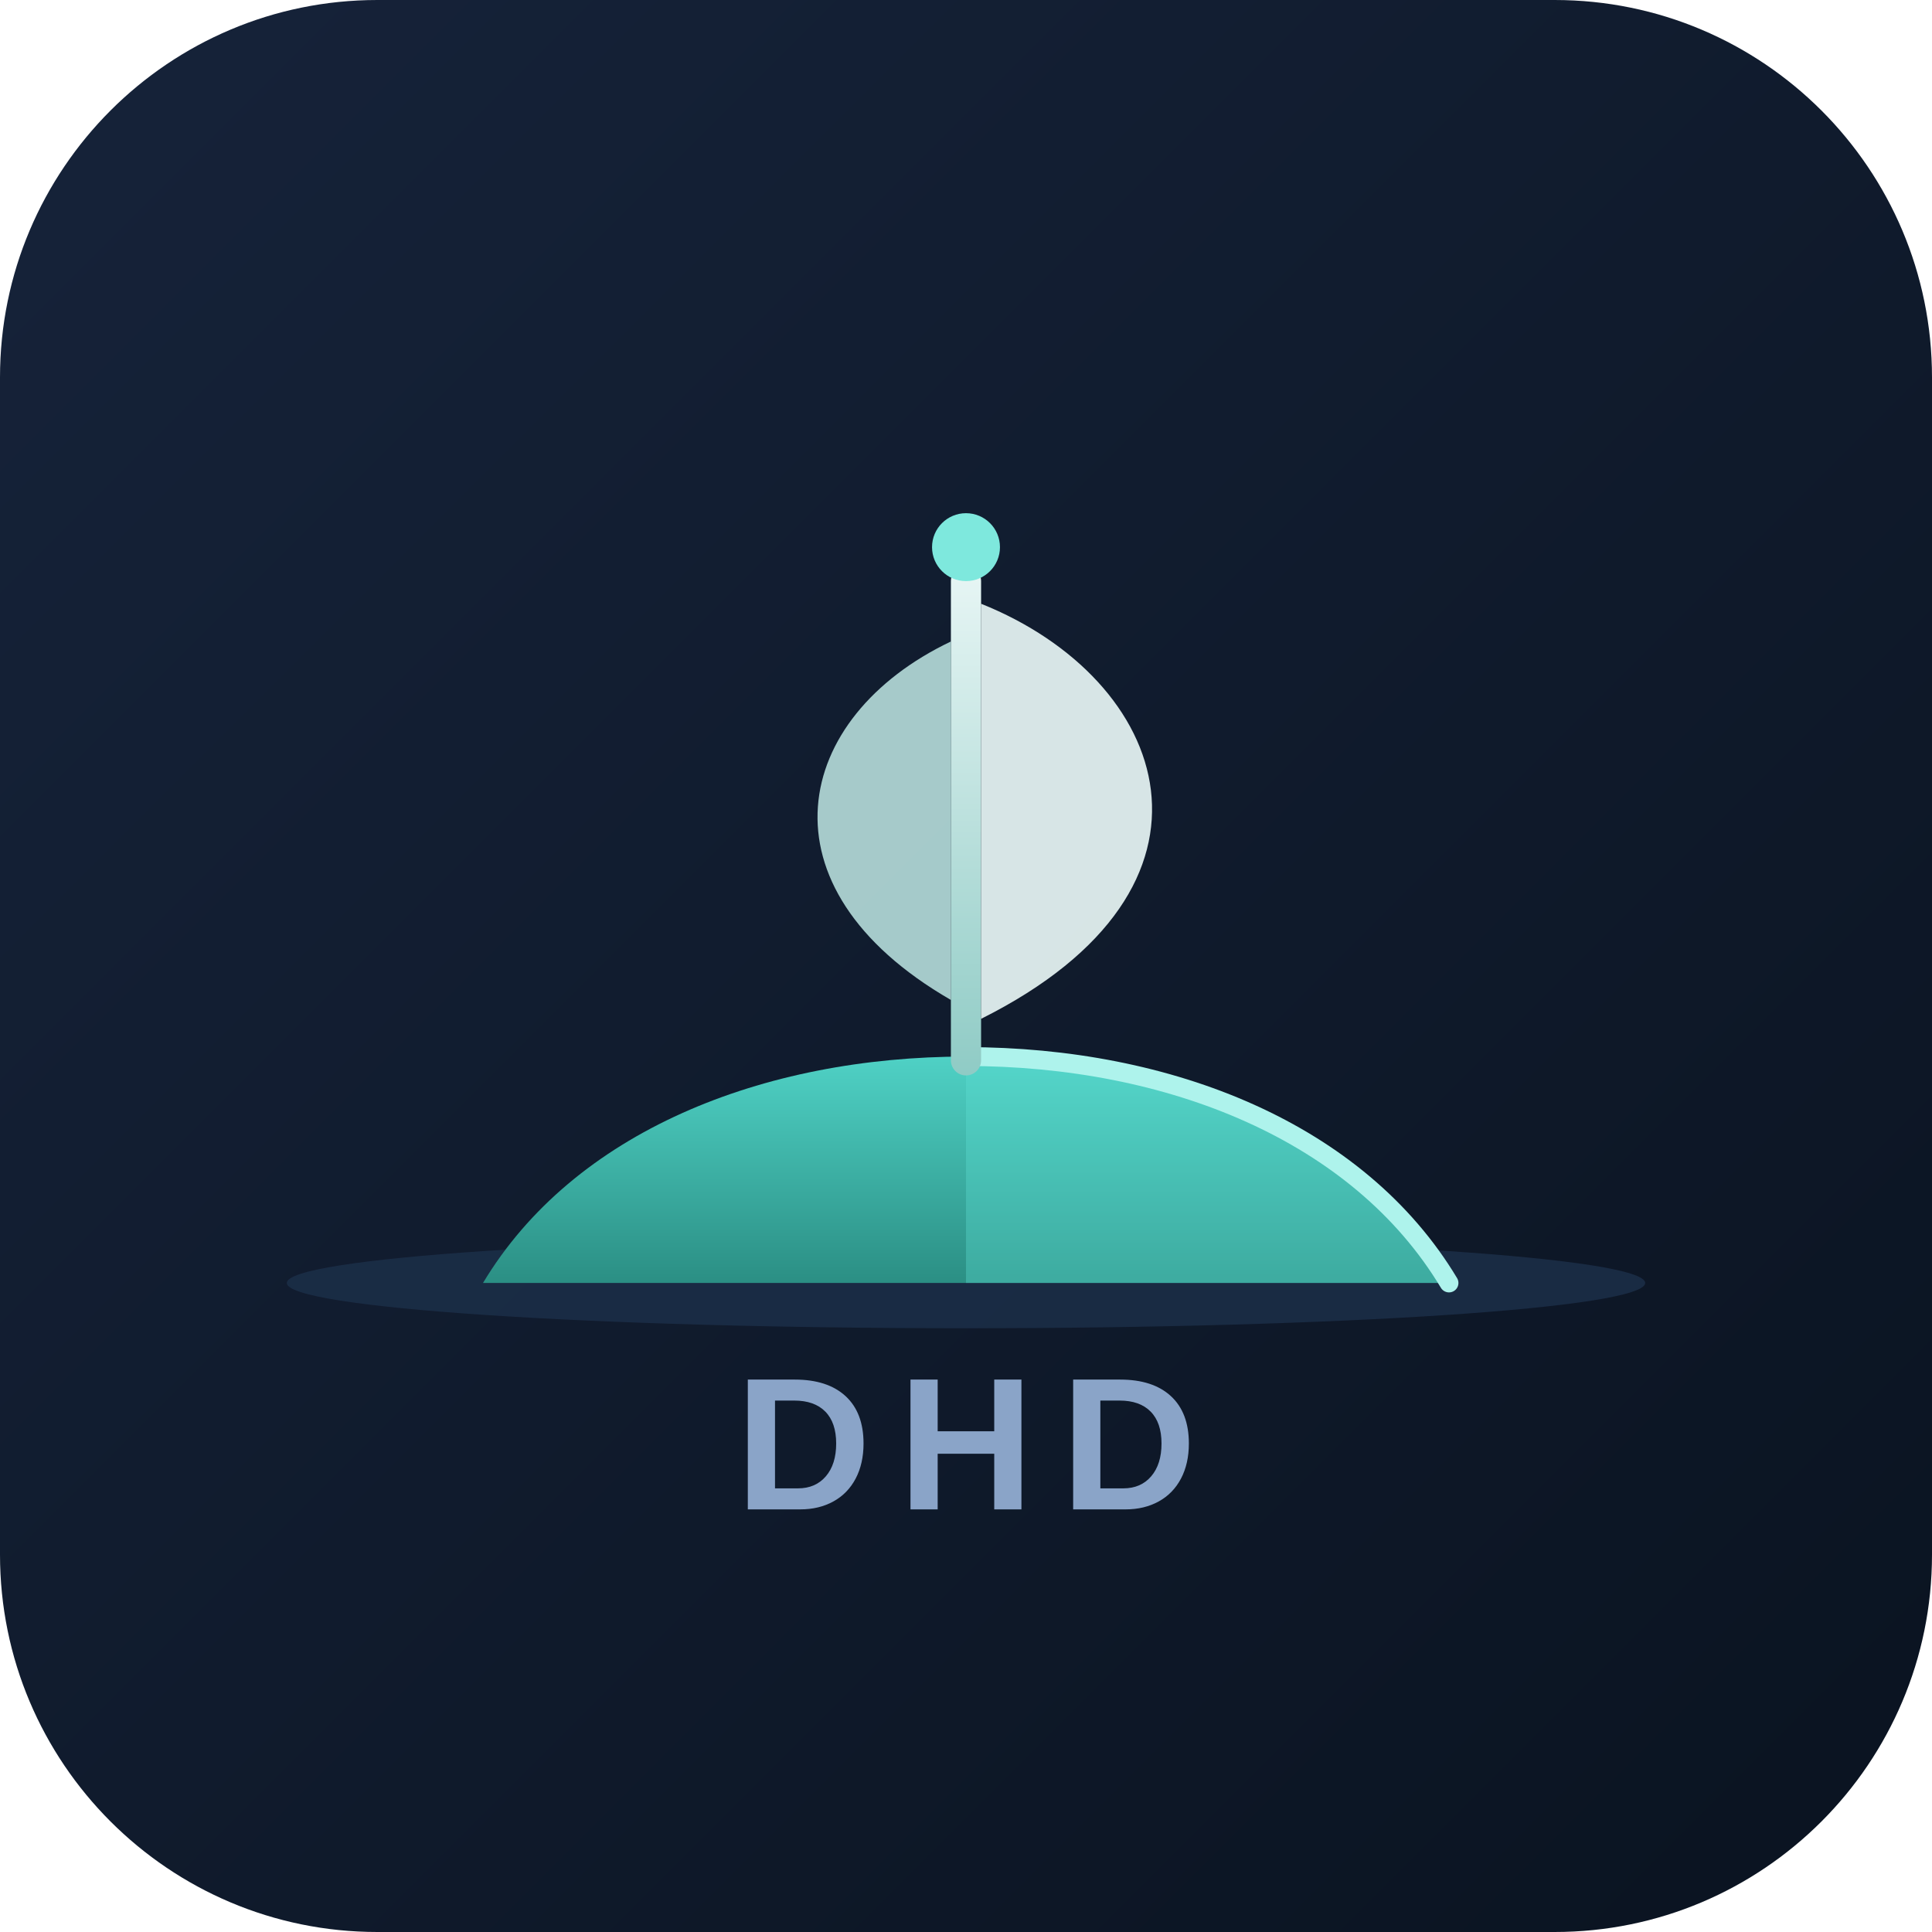
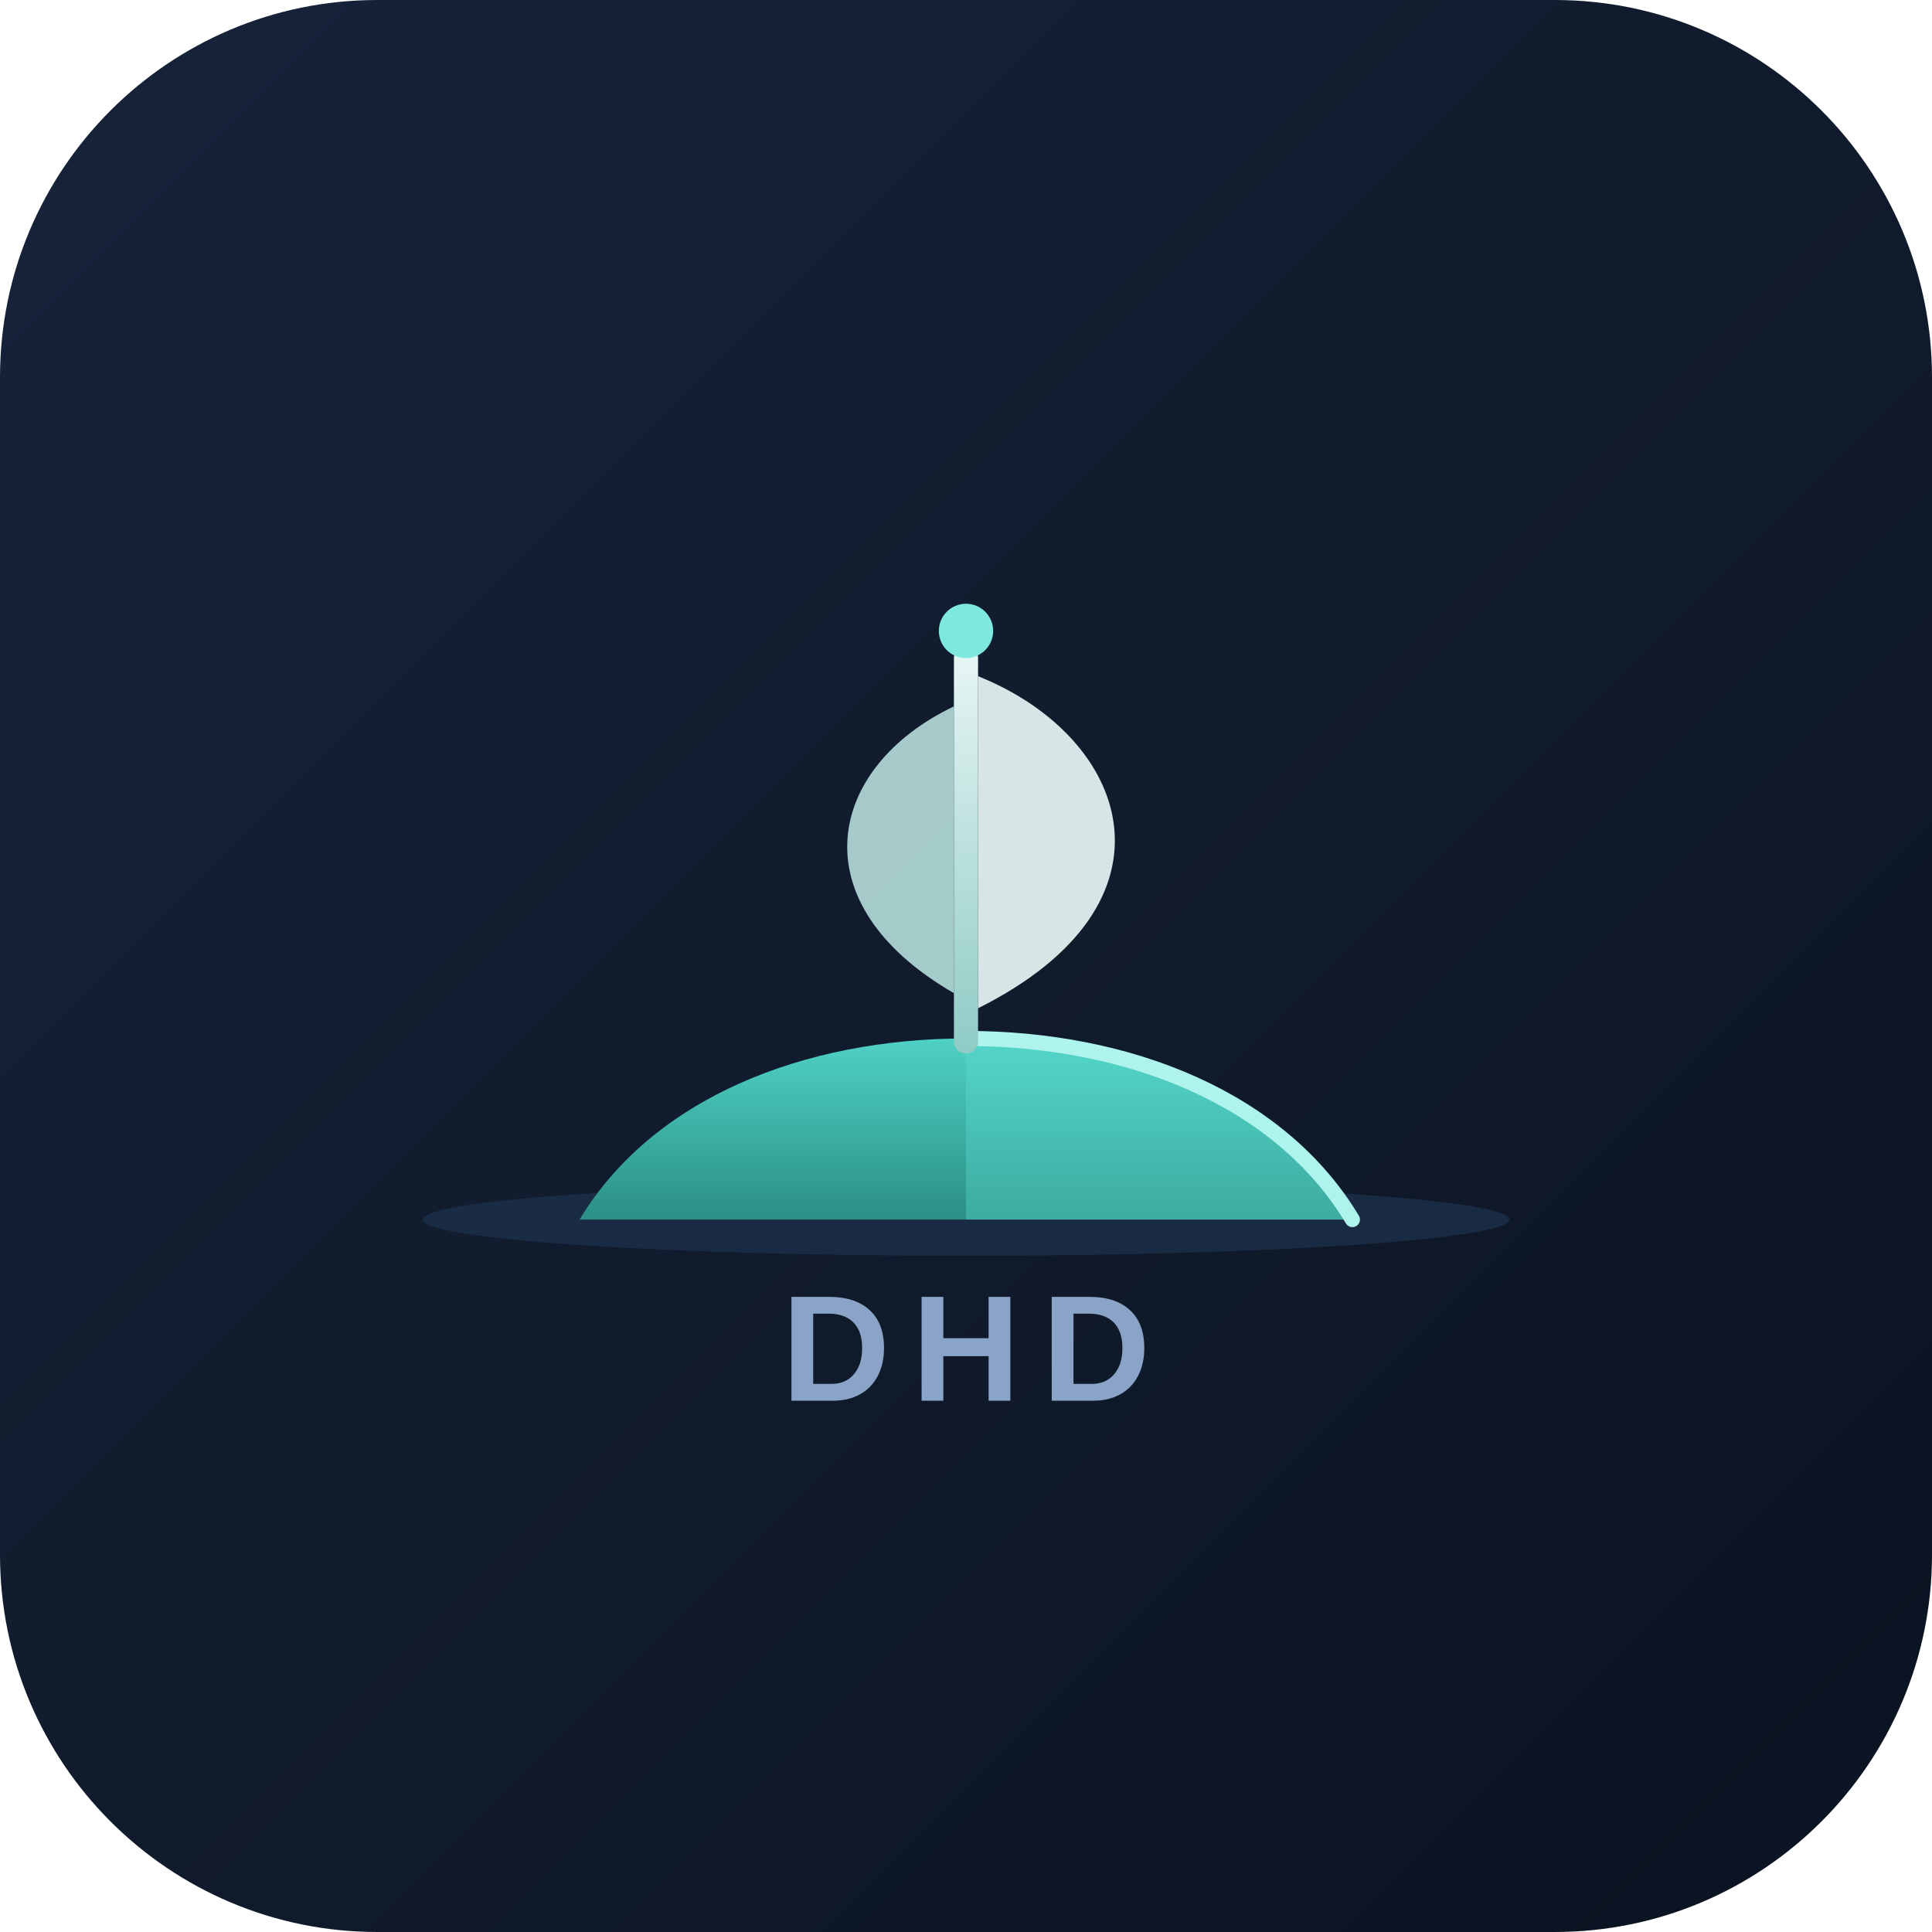
<svg xmlns="http://www.w3.org/2000/svg" width="1024" height="1024" viewBox="0 0 1024 1024">
  <defs>
    <linearGradient id="bg" x1="0" y1="0" x2="1" y2="1">
      <stop offset="0%" stop-color="#16233a" />
      <stop offset="100%" stop-color="#0a1320" />
    </linearGradient>
    <linearGradient id="hull" x1="0" y1="0" x2="0" y2="1">
      <stop offset="0%" stop-color="#4fd1c5" />
      <stop offset="100%" stop-color="#2b8f84" />
    </linearGradient>
    <linearGradient id="mast" x1="0" y1="0" x2="0" y2="1">
      <stop offset="0%" stop-color="#e8f6f5" />
      <stop offset="100%" stop-color="#8fcbc5" />
    </linearGradient>
  </defs>
  <rect x="0" y="0" width="1024" height="1024" rx="200" fill="url(#bg)" />
-   <ellipse cx="512" cy="680" rx="360" ry="24" fill="#1c2f4a" opacity="0.8" />
-   <path d="M 512 560            C 620 560, 720 600, 768 680            L 256 680            C 304 600, 404 560, 512 560 Z" fill="url(#hull)" />
-   <path d="M 512 560            C 620 560, 720 600, 768 680            L 512 680 Z" fill="#5fe0d4" opacity="0.35" />
-   <path d="M 512 560 C 620 560, 720 600, 768 680" fill="none" stroke="#aef3ec" stroke-width="10" stroke-linecap="round" />
-   <rect x="504" y="300" width="16" height="270" rx="8" fill="url(#mast)" />
-   <path d="M 520 320            C 620 360, 660 470, 520 540 Z" fill="#e8f6f5" opacity="0.92" />
-   <path d="M 504 340            C 420 380, 400 470, 504 530 Z" fill="#bfe9e5" opacity="0.85" />
-   <circle cx="512" cy="290" r="18" fill="#7ee8dd" />
-   <text x="512" y="800" text-anchor="middle" font-family="'SF Pro Display','Helvetica Neue',Arial,sans-serif" font-size="100" font-weight="700" fill="#8aa4c8" letter-spacing="14">DHD</text>
+   <g transform="translate(102.4,102.4) scale(0.8)">
+     <ellipse cx="512" cy="680" rx="360" ry="24" fill="#1c2f4a" opacity="0.8" />
+     <path d="M 512 560            C 620 560, 720 600, 768 680            L 256 680            C 304 600, 404 560, 512 560 Z" fill="url(#hull)" />
+     <path d="M 512 560            C 620 560, 720 600, 768 680            L 512 680 Z" fill="#5fe0d4" opacity="0.35" />
+     <path d="M 512 560 C 620 560, 720 600, 768 680" fill="none" stroke="#aef3ec" stroke-width="10" stroke-linecap="round" />
+     <rect x="504" y="300" width="16" height="270" rx="8" fill="url(#mast)" />
+     <path d="M 520 320            C 620 360, 660 470, 520 540 Z" fill="#e8f6f5" opacity="0.92" />
+     <path d="M 504 340            C 420 380, 400 470, 504 530 Z" fill="#bfe9e5" opacity="0.85" />
+     <circle cx="512" cy="290" r="18" fill="#7ee8dd" />
+     <text x="512" y="800" text-anchor="middle" font-family="'SF Pro Display','Helvetica Neue',Arial,sans-serif" font-size="100" font-weight="700" fill="#8aa4c8" letter-spacing="14">DHD</text>
+   </g>
</svg>
